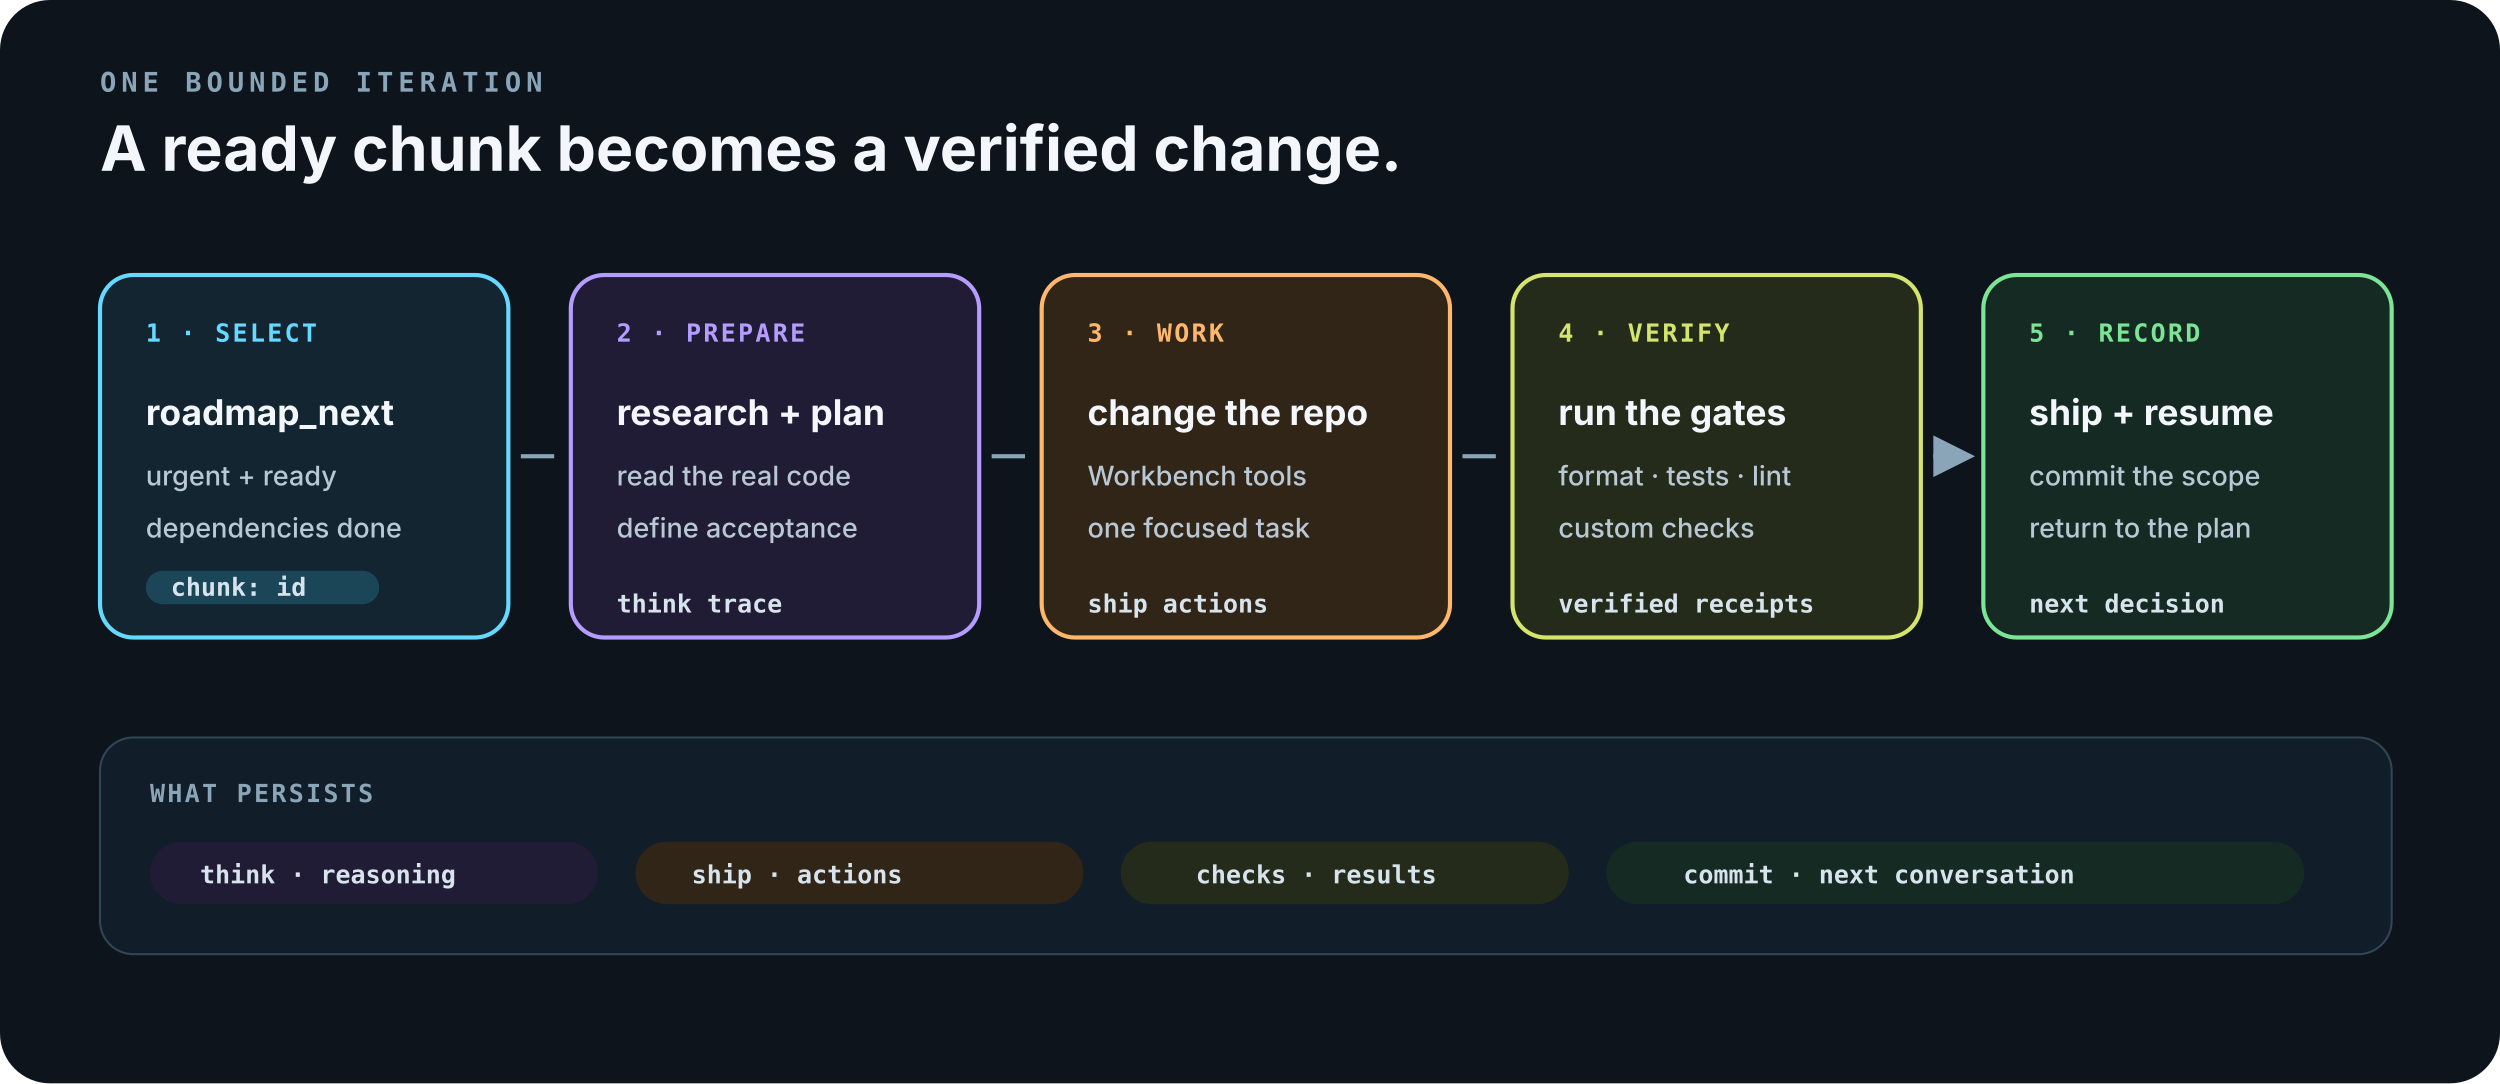
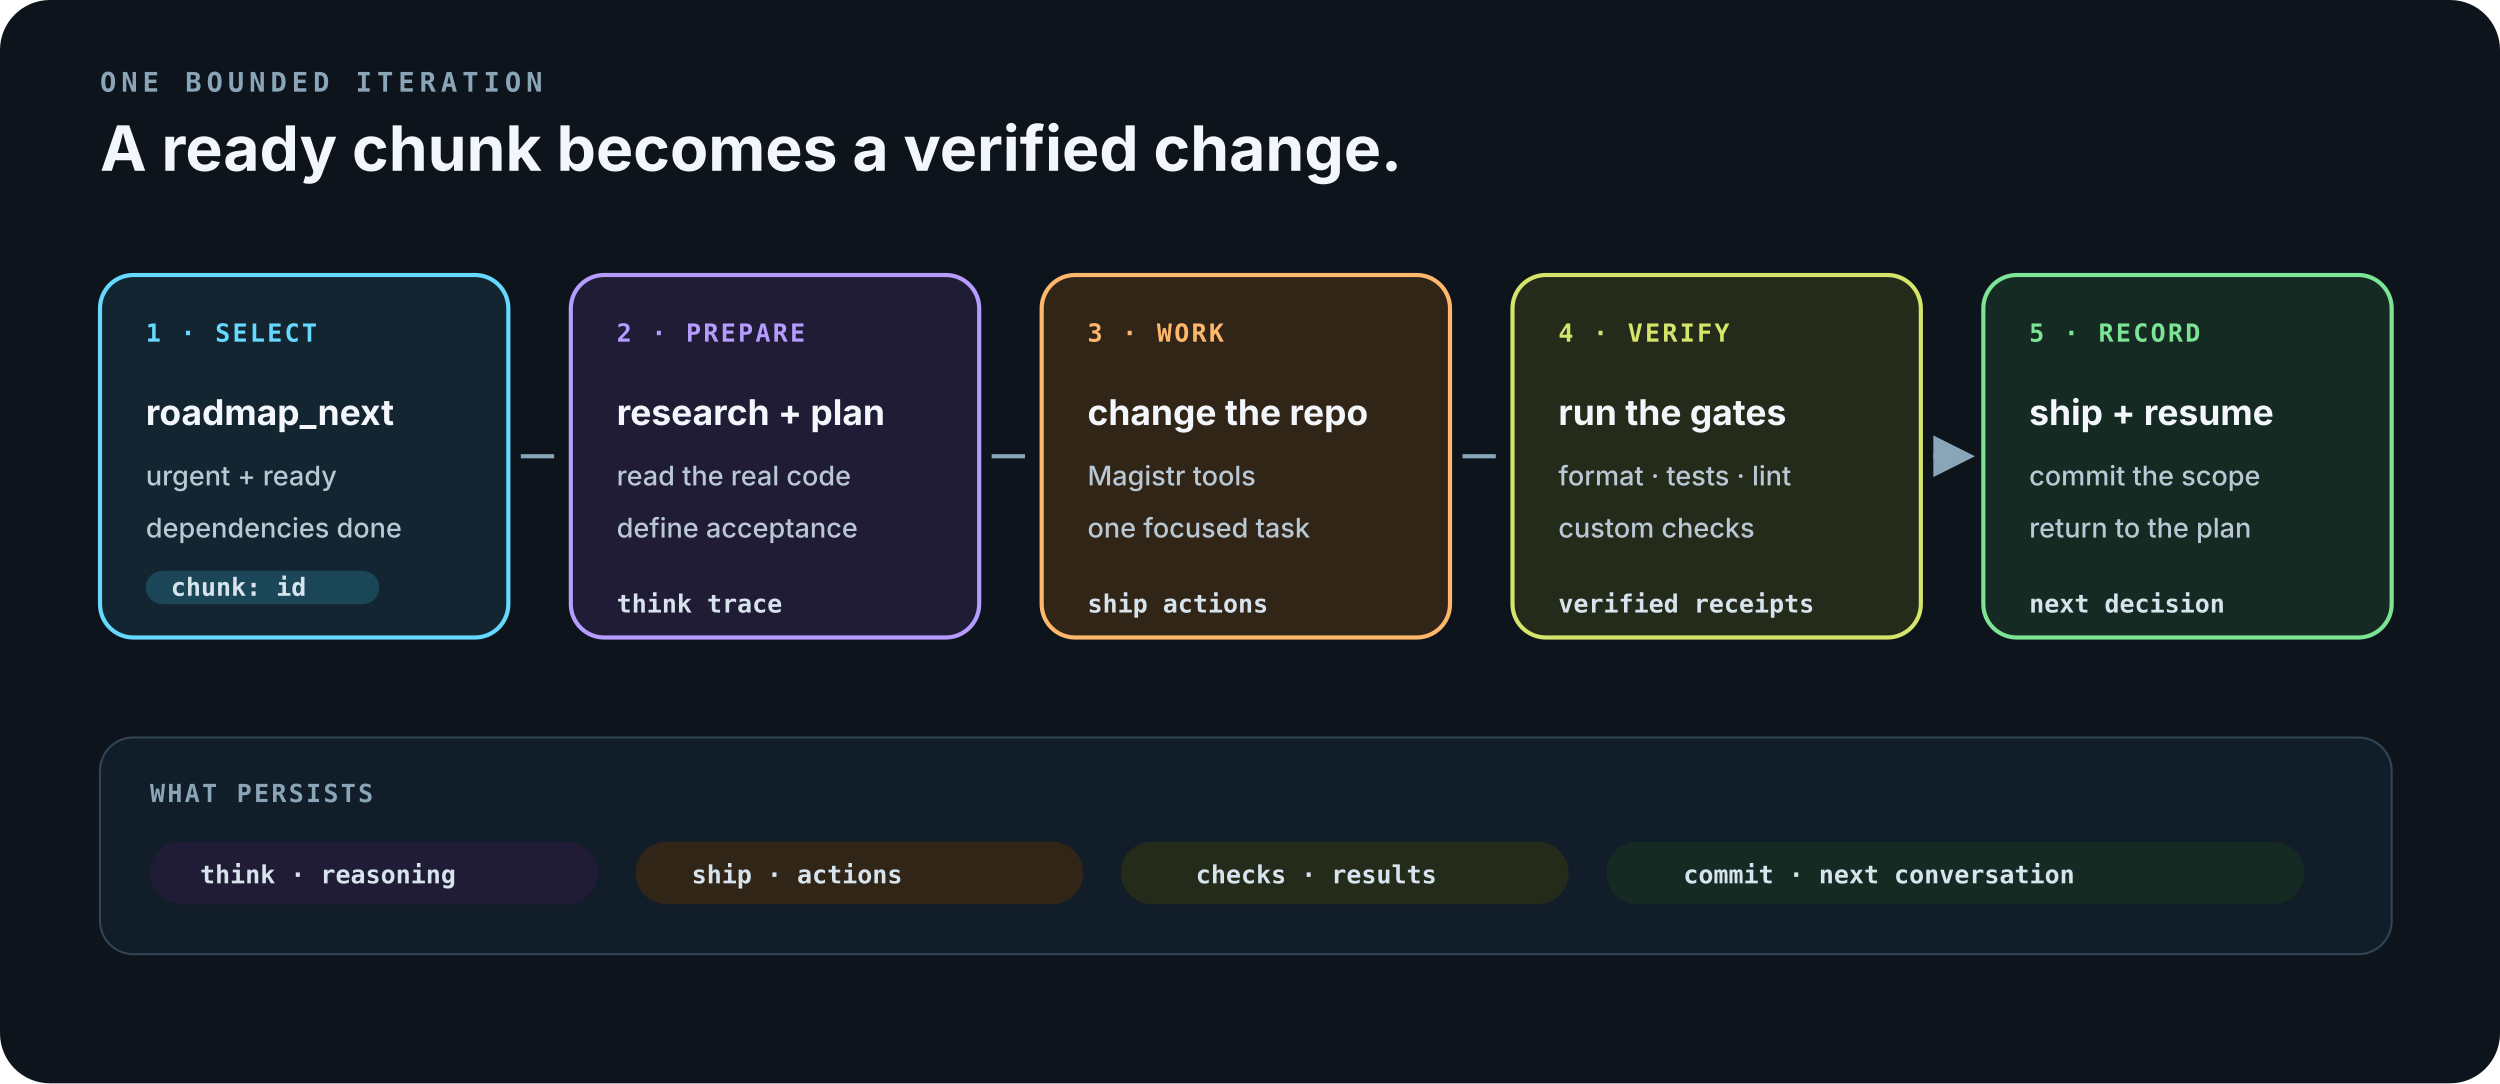
<svg xmlns="http://www.w3.org/2000/svg" viewBox="0 0 1200 520" role="img" aria-labelledby="title desc">
  <defs>
    <marker id="arrow" markerWidth="10" markerHeight="10" refX="8" refY="5" orient="auto">
      <path d="M0 0L10 5L0 10Z" fill="#8aa4b8" />
    </marker>
    <style>
      .kicker{font:600 13px ui-monospace,SFMono-Regular,Menlo,monospace;letter-spacing:2.4px;fill:#8aa4b8}.title{font:700 30px Inter,ui-sans-serif,system-ui,sans-serif;fill:#f3f7fb}.head{font:700 12px ui-monospace,SFMono-Regular,Menlo,monospace;letter-spacing:1.1px}.body{font:650 17px Inter,ui-sans-serif,system-ui,sans-serif;fill:#f3f7fb}.small{font:500 13px Inter,ui-sans-serif,system-ui,sans-serif;fill:#b9c8d4}.mono{font:600 12px ui-monospace,SFMono-Regular,Menlo,monospace;fill:#d8e4ed}
    </style>
  </defs>
  <rect width="1200" height="520" rx="24" fill="#0d141c" />
  <text x="48" y="44" class="kicker">ONE BOUNDED ITERATION</text>
  <text x="48" y="82" class="title">A ready chunk becomes a verified change.</text>
  <g role="group" aria-label="Iteration stages">
    <rect x="48" y="132" width="196" height="174" rx="16" fill="#122531" stroke="#65d9ff" stroke-width="2" />
    <text x="70" y="164" class="head" fill="#65d9ff">1 · SELECT</text>
    <text x="70" y="204" class="body">roadmap_next</text>
    <text x="70" y="233" class="small">urgent + ready</text>
    <text x="70" y="258" class="small">dependencies done</text>
    <rect x="70" y="274" width="112" height="16" rx="8" fill="#1a4657" />
    <text x="82" y="286" class="mono">chunk: id</text>
    <rect x="274" y="132" width="196" height="174" rx="16" fill="#211c36" stroke="#b59cff" stroke-width="2" />
    <text x="296" y="164" class="head" fill="#b59cff">2 · PREPARE</text>
    <text x="296" y="204" class="body">research + plan</text>
    <text x="296" y="233" class="small">read the real code</text>
    <text x="296" y="258" class="small">define acceptance</text>
    <text x="296" y="294" class="mono">think trace</text>
    <rect x="500" y="132" width="196" height="174" rx="16" fill="#302517" stroke="#ffb86b" stroke-width="2" />
    <text x="522" y="164" class="head" fill="#ffb86b">3 · WORK</text>
    <text x="522" y="204" class="body">change the repo</text>
-     <text x="522" y="233" class="small">Workbench tools</text>
+     <text x="522" y="233" class="small">Magistr tools</text>
    <text x="522" y="258" class="small">one focused task</text>
    <text x="522" y="294" class="mono">ship actions</text>
    <rect x="726" y="132" width="196" height="174" rx="16" fill="#252b1b" stroke="#d5e56b" stroke-width="2" />
    <text x="748" y="164" class="head" fill="#d5e56b">4 · VERIFY</text>
    <text x="748" y="204" class="body">run the gates</text>
    <text x="748" y="233" class="small">format · tests · lint</text>
    <text x="748" y="258" class="small">custom checks</text>
    <text x="748" y="294" class="mono">verified receipts</text>
    <rect x="952" y="132" width="196" height="174" rx="16" fill="#152a22" stroke="#7be495" stroke-width="2" />
    <text x="974" y="164" class="head" fill="#7be495">5 · RECORD</text>
    <text x="974" y="204" class="body">ship + resume</text>
    <text x="974" y="233" class="small">commit the scope</text>
    <text x="974" y="258" class="small">return to the plan</text>
    <text x="974" y="294" class="mono">next decision</text>
  </g>
  <path d="M250 219H266M476 219H492M702 219H718M928 219H944" stroke="#8aa4b8" stroke-width="2" marker-end="url(#arrow)" />
  <rect x="48" y="354" width="1100" height="104" rx="16" fill="#111d28" stroke="#314555" />
  <text x="72" y="385" class="head" fill="#8aa4b8">WHAT PERSISTS</text>
  <rect x="72" y="404" width="215" height="30" rx="15" fill="#211c36" />
  <text x="96" y="424" class="mono">think · reasoning</text>
  <rect x="305" y="404" width="215" height="30" rx="15" fill="#302517" />
  <text x="332" y="424" class="mono">ship · actions</text>
  <rect x="538" y="404" width="215" height="30" rx="15" fill="#252b1b" />
  <text x="574" y="424" class="mono">checks · results</text>
  <rect x="771" y="404" width="335" height="30" rx="15" fill="#152a22" />
  <text x="808" y="424" class="mono">commit · next conversation</text>
</svg>
